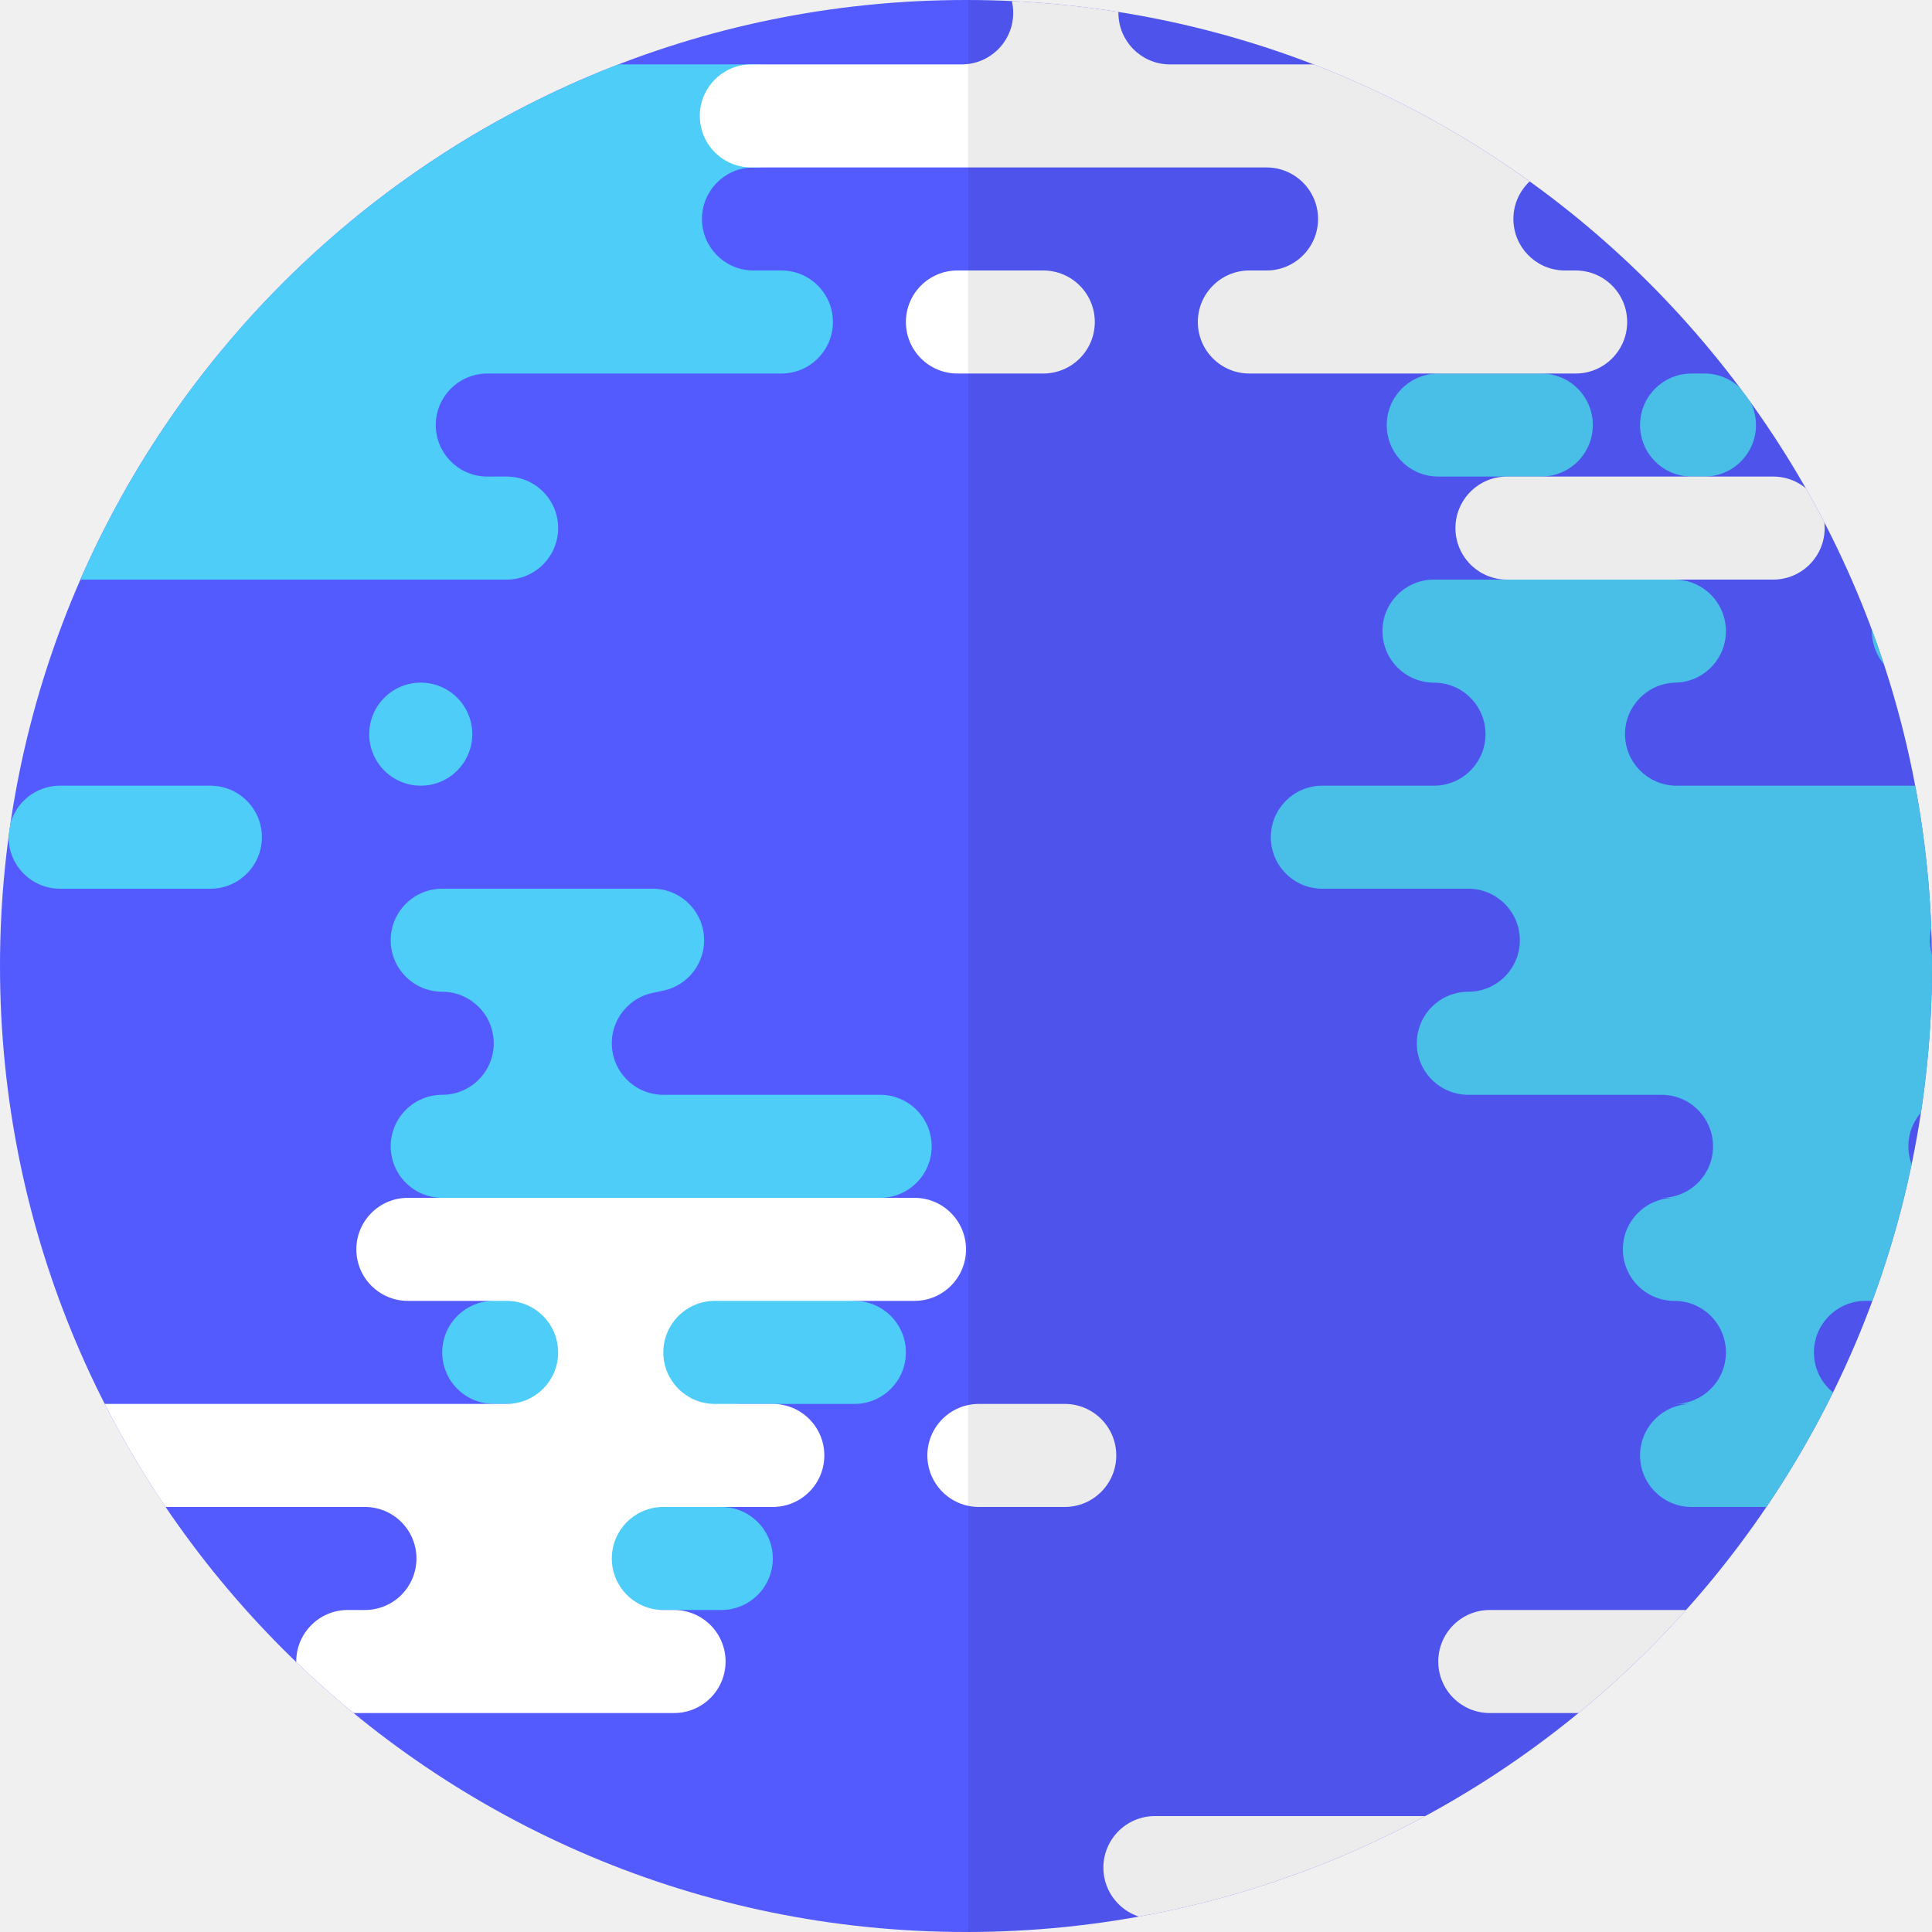
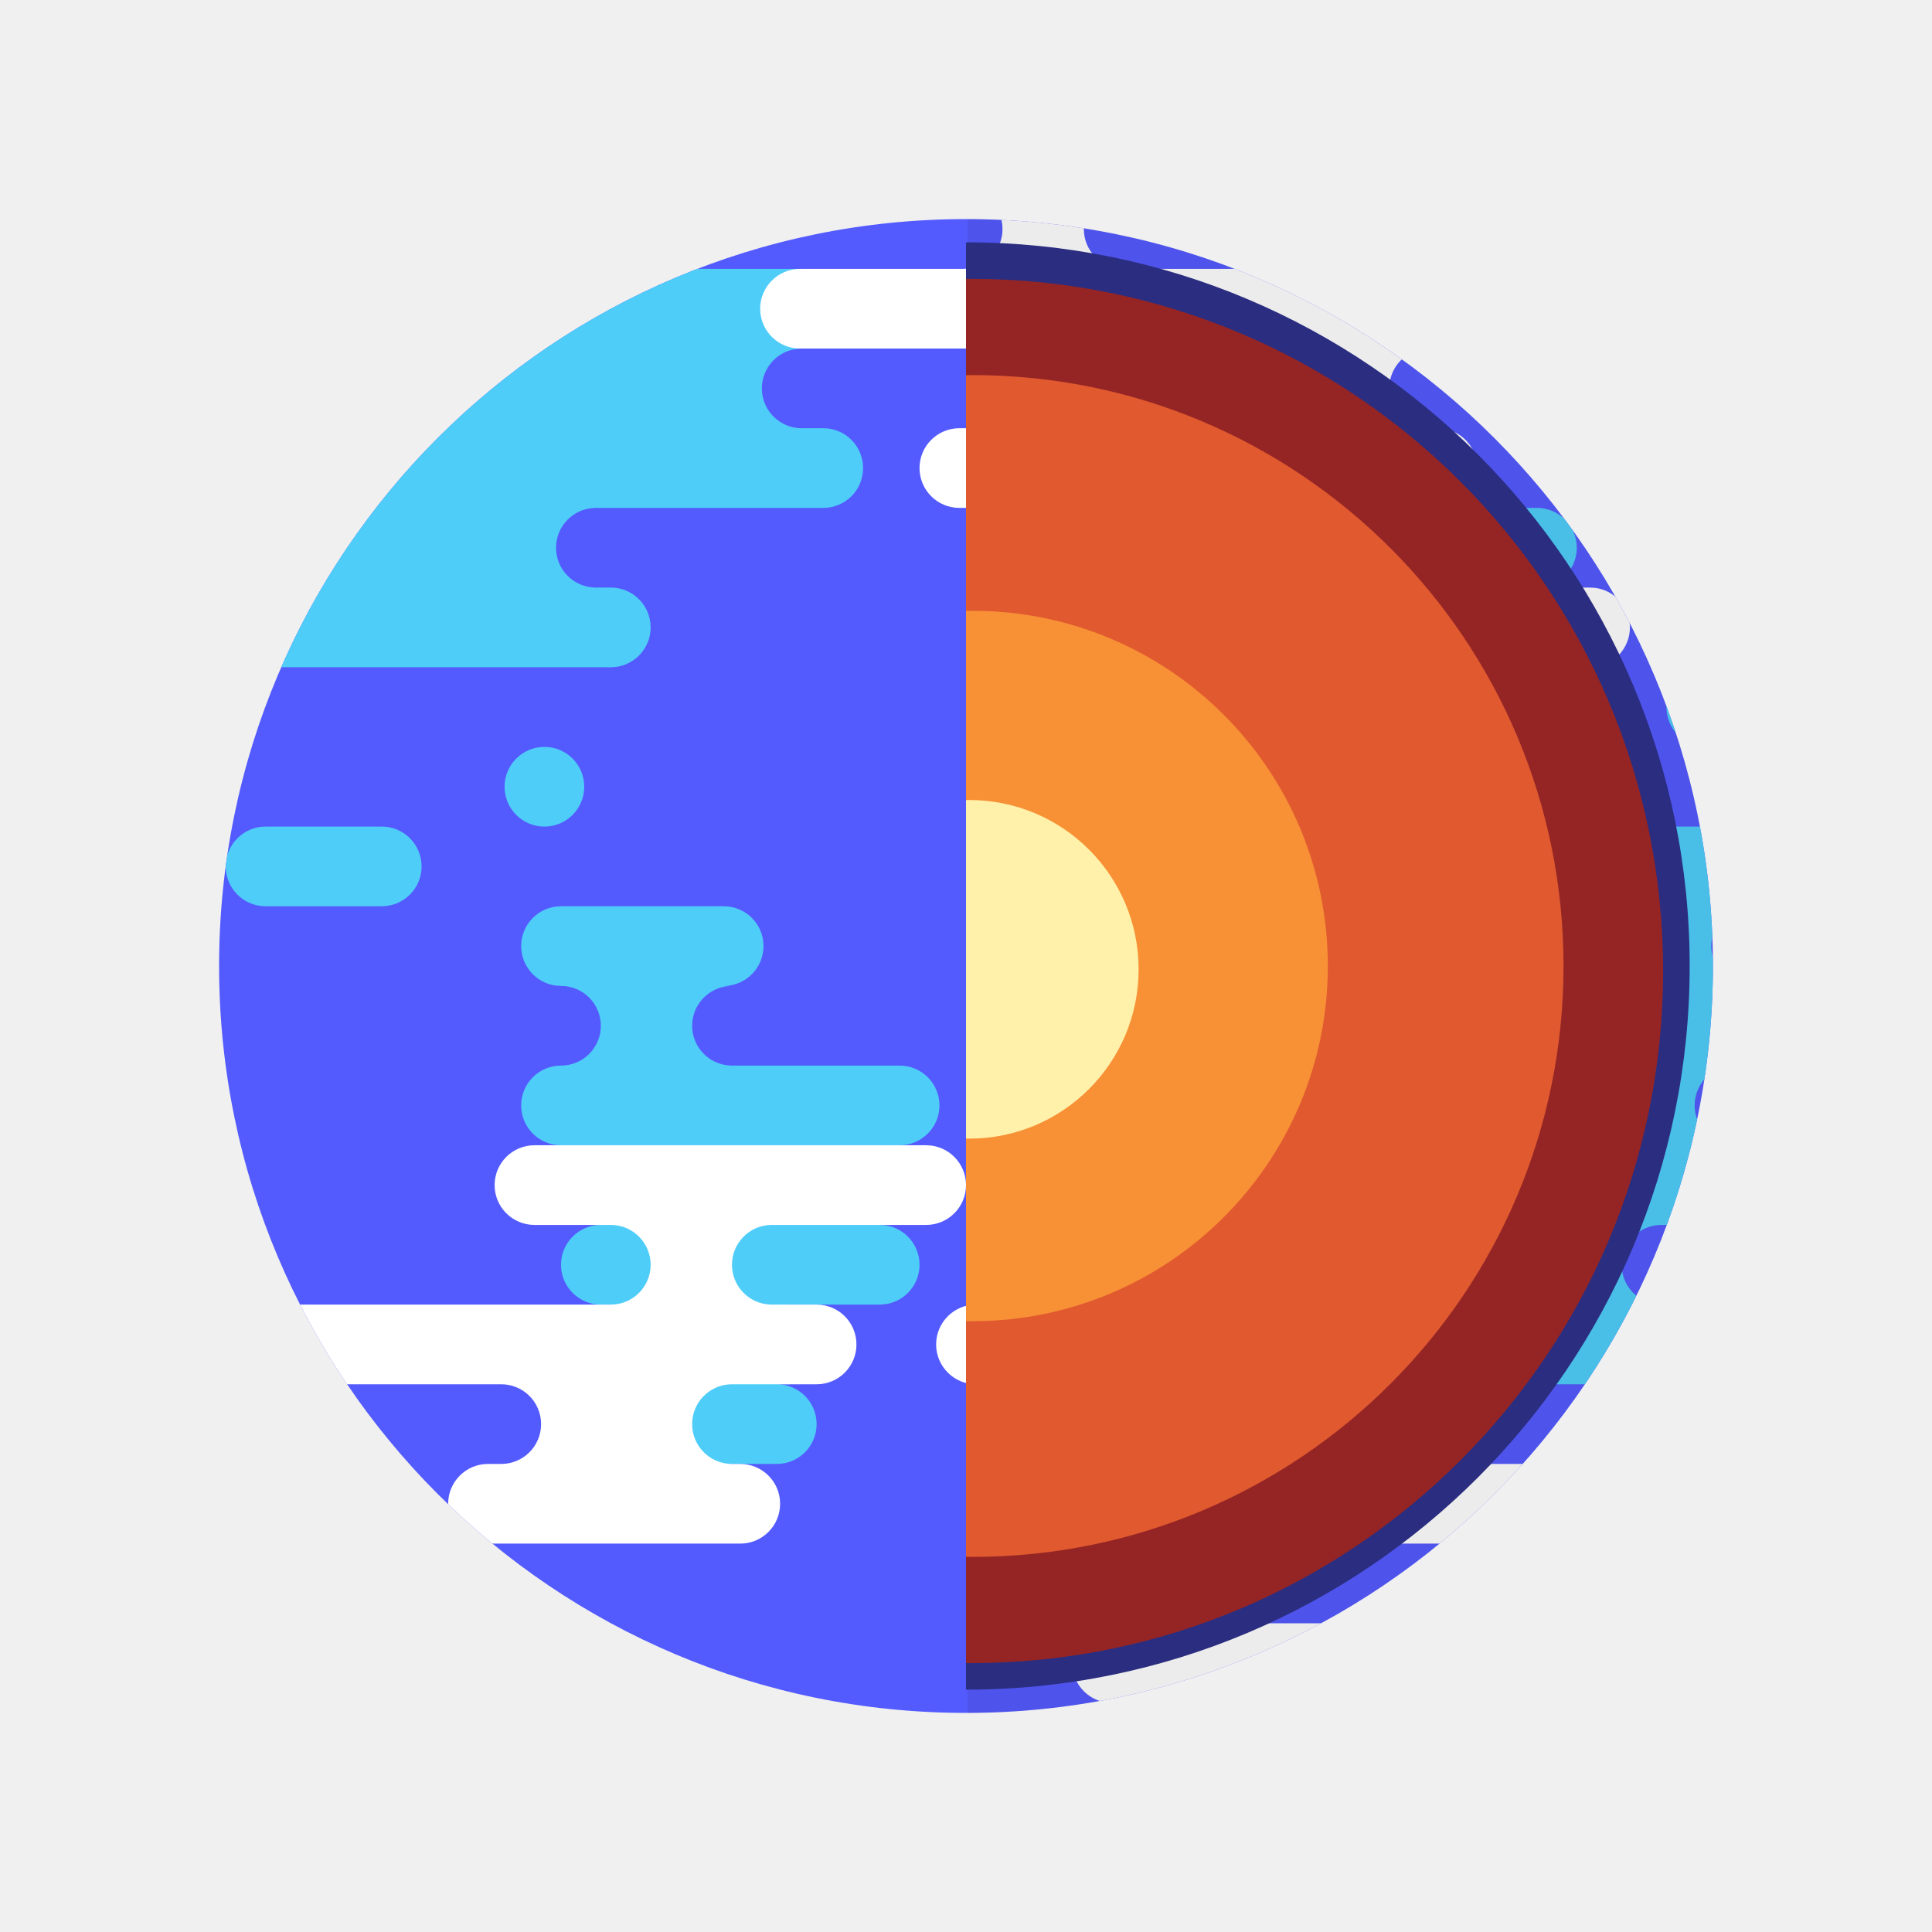
- <svg xmlns="http://www.w3.org/2000/svg" xmlns:xlink="http://www.w3.org/1999/xlink" width="450" height="450">
-   <defs>
-     <circle id="a" cx="225" cy="225" r="225" />
-     <circle id="c" cx="225" cy="225" r="225" />
-     <circle id="e" cx="225" cy="225" r="225" />
-     <circle id="g" cx="225" cy="225" r="225" />
-     <circle id="i" cx="225" cy="225" r="225" />
-     <circle id="k" cx="225" cy="225" r="225" />
-   </defs>
-   <g fill="none" fill-rule="evenodd">
-     <circle cx="225" cy="225" r="225" fill="#545BFE" fill-rule="nonzero" />
-     <mask id="b" fill="#fff">
-       <use xlink:href="#a" />
-     </mask>
-     <path fill="#4FCDF9" fill-rule="nonzero" d="M134 351c6.627 0 12-5.373 12-12s-5.373-12-12-12h-19c-6.627 0-12-5.373-12-12s5.373-12 12-12h-2c6.627 0 12-5.373 12-12s-5.373-12-12-12h-10c-6.627 0-12-5.373-12-12s5.373-12 12-12 12-5.373 12-12-5.373-12-12-12-12-5.373-12-12 5.373-12 12-12h49c6.627 0 12 5.373 12 12s-5.373 12-12 12h2v.01c-6.395.263-11.5 5.53-11.5 11.99s5.105 11.727 11.5 11.99v.01h51c6.627 0 12 5.373 12 12s-5.373 12-12 12h-6v.01c-6.395.262-11.5 5.53-11.5 11.99s5.105 11.728 11.5 11.99v.01c6.627 0 12 5.373 12 12s-5.373 12-12 12h-27v.01c-6.395.262-11.5 5.53-11.5 11.99s5.105 11.728 11.5 11.99v.01h-4c6.627 0 12 5.373 12 12s-5.373 12-12 12h-29c-6.627 0-12-5.373-12-12s5.373-12 12-12h-5zM49 183c6.627 0 12 5.373 12 12s-5.373 12-12 12H14c-6.627 0-12-5.373-12-12s5.373-12 12-12h35zm49-24c6.627 0 12 5.373 12 12s-5.373 12-12 12-12-5.373-12-12 5.373-12 12-12zm78-144c6.627 0 12 5.373 12 12s-5.373 12-12 12h-1v.01c-6.395.263-11.5 5.53-11.5 11.99s5.105 11.727 11.5 11.99V63h7c6.627 0 12 5.373 12 12s-5.373 12-12 12h-69v.01c-6.395.263-11.5 5.53-11.5 11.99s5.105 11.728 11.5 11.99v.01h5c6.627 0 12 5.373 12 12s-5.373 12-12 12H-1c-6.627 0-12-5.373-12-12s5.373-12 12-12H9c6.627 0 12-5.373 12-12S15.627 87 9 87h4C6.373 87 1 81.627 1 75s5.373-12 12-12h6c6.627 0 12-5.373 12-12s-5.373-12-12-12h-48c-6.627 0-12-5.373-12-12s5.373-12 12-12h205z" mask="url(#b)" />
-     <mask id="d" fill="#fff">
-       <use xlink:href="#c" />
-     </mask>
-     <path fill="#4FCDF9" fill-rule="nonzero" d="M390 327c6.627 0 12-5.373 12-12s-5.373-12-12-12-12-5.373-12-12 5.373-12 12-12h-3c6.627 0 12-5.373 12-12s-5.373-12-12-12h-45c-6.627 0-12-5.373-12-12s5.373-12 12-12 12-5.373 12-12-5.373-12-12-12h-34c-6.627 0-12-5.373-12-12s5.373-12 12-12h26c6.627 0 12-5.373 12-12s-5.373-12-12-12-12-5.373-12-12 5.373-12 12-12h56c6.627 0 12 5.373 12 12s-5.373 12-12 12l-.001.01c-6.395.263-11.499 5.53-11.499 11.99s5.104 11.727 11.499 11.99l.001.01h91c6.627 0 12 5.373 12 12s-5.373 12-12 12h-20v.01c-6.395.263-11.5 5.53-11.5 11.99s5.105 11.727 11.5 11.99v.01h10c6.627 0 12 5.373 12 12s-5.373 12-12 12h-15l-.001.01c-6.395.263-11.499 5.53-11.499 11.99s5.104 11.727 11.499 11.99l.001.01h-2c6.627 0 12 5.373 12 12s-5.373 12-12 12h-20v.01c-6.395.262-11.5 5.53-11.5 11.99s5.105 11.728 11.5 11.99v.01h-4c6.627 0 12 5.373 12 12s-5.373 12-12 12h-36c-6.627 0-12-5.373-12-12s5.373-12 12-12h-4zm90-24c6.627 0 12 5.373 12 12s-5.373 12-12 12-12-5.373-12-12 5.373-12 12-12zm-18-168c6.627 0 12 5.373 12 12s-5.373 12-12 12h-14c-6.627 0-12-5.373-12-12s5.373-12 12-12h14zm198-72c6.627 0 12 5.373 12 12s-5.373 12-12 12h-7v.01c-6.395.263-11.5 5.53-11.5 11.99s5.105 11.728 11.5 11.99v.01h16c6.627 0 12 5.373 12 12s-5.373 12-12 12H495c-6.627 0-12-5.373-12-12s5.373-12 12-12h-5c6.627 0 12-5.373 12-12s-5.373-12-12-12h-41c-6.627 0-12-5.373-12-12s5.373-12 12-12h211zM359 87c6.627 0 12 5.373 12 12s-5.373 12-12 12h-24c-6.627 0-12-5.373-12-12s5.373-12 12-12h24zm38 0c6.627 0 12 5.373 12 12s-5.373 12-12 12h-3c-6.627 0-12-5.373-12-12s5.373-12 12-12h3zm13-48c6.627 0 12 5.373 12 12s-5.373 12-12 12h-24c-6.627 0-12-5.373-12-12s5.373-12 12-12h24z" mask="url(#d)" />
-     <mask id="f" fill="#fff">
-       <use xlink:href="#e" />
-     </mask>
-     <path fill="#FFF" fill-rule="nonzero" d="M413 111c6.627 0 12 5.373 12 12s-5.373 12-12 12h-62c-6.627 0-12-5.373-12-12s5.373-12 12-12h62zM307 51c0-6.627-5.373-12-12-12H175c-6.627 0-12-5.373-12-12s5.373-12 12-12h49c6.627 0 12-5.373 12-12s-5.373-12-12-12h-16c-6.627 0-12-5.373-12-12s5.373-12 12-12h62c6.627 0 12 5.373 12 12s-5.373 12-12 12h2v.01c-6.395.262-11.5 5.53-11.5 11.99s5.105 11.728 11.5 11.99V15h160c6.627 0 12 5.373 12 12s-5.373 12-12 12h-68l-.001.01c-6.395.263-11.499 5.53-11.499 11.99S357.604 62.727 364 62.99L364 63h3c6.627 0 12 5.373 12 12s-5.373 12-12 12h-76c-6.627 0-12-5.373-12-12s5.373-12 12-12h4c6.627 0 12-5.373 12-12zm128 12c6.627 0 12 5.373 12 12s-5.373 12-12 12h-20c-6.627 0-12-5.373-12-12s5.373-12 12-12h20zm-192 0c6.627 0 12 5.373 12 12s-5.373 12-12 12h-20c-6.627 0-12-5.373-12-12s5.373-12 12-12h20zm231-96c6.627 0 12 5.373 12 12s-5.373 12-12 12H318c-6.627 0-12-5.373-12-12s5.373-12 12-12h156z" mask="url(#f)" />
-     <mask id="h" fill="#fff">
-       <use xlink:href="#g" />
-     </mask>
-     <path fill="#FFF" fill-rule="nonzero" d="M97 363c0-6.627-5.373-12-12-12H17c-6.627 0-12-5.373-12-12s5.373-12 12-12h101c6.627 0 12-5.373 12-12s-5.373-12-12-12H95c-6.627 0-12-5.373-12-12s5.373-12 12-12h118c6.627 0 12 5.373 12 12s-5.373 12-12 12h-47v.01c-6.395.262-11.5 5.53-11.5 11.99s5.105 11.728 11.5 11.99v.01h14c6.627 0 12 5.373 12 12s-5.373 12-12 12h-26l-.001.01c-6.395.263-11.499 5.53-11.499 11.99s5.104 11.727 11.499 11.99l.001.01h3c6.627 0 12 5.373 12 12s-5.373 12-12 12H81c-6.627 0-12-5.373-12-12s5.373-12 12-12h4c6.627 0 12-5.373 12-12zm151-36c6.627 0 12 5.373 12 12s-5.373 12-12 12h-20c-6.627 0-12-5.373-12-12s5.373-12 12-12h20z" mask="url(#h)" />
-     <mask id="j" fill="#fff">
-       <use xlink:href="#i" />
-     </mask>
-     <path fill="#FFF" fill-rule="nonzero" d="M349 459c0-6.627-5.373-12-12-12h-68c-6.627 0-12-5.373-12-12s5.373-12 12-12h101c6.627 0 12-5.373 12-12s-5.373-12-12-12h-23c-6.627 0-12-5.373-12-12s5.373-12 12-12h118c6.627 0 12 5.373 12 12s-5.373 12-12 12h-47v.01c-6.395.262-11.5 5.53-11.5 11.99s5.105 11.728 11.5 11.99v.01h14c6.627 0 12 5.373 12 12s-5.373 12-12 12h-26l-.001.01c-6.395.263-11.499 5.53-11.499 11.99s5.104 11.727 11.499 11.99l.001.01h3c6.627 0 12 5.373 12 12s-5.373 12-12 12h-76c-6.627 0-12-5.373-12-12s5.373-12 12-12h4c6.627 0 12-5.373 12-12zm151-36c6.627 0 12 5.373 12 12s-5.373 12-12 12h-20c-6.627 0-12-5.373-12-12s5.373-12 12-12h20z" mask="url(#j)" />
-     <mask id="l" fill="#fff">
-       <use xlink:href="#k" />
-     </mask>
-     <path fill="#000" fill-rule="nonzero" mask="url(#l)" opacity=".078" d="M225.484-25h250.484v500H225.484z" />
+ <svg xmlns="http://www.w3.org/2000/svg" width="582" height="582" viewBox="0 0 582 582" fill="none">
+   <circle cx="291" cy="291" r="225" fill="#545BFE" />
+   <mask id="mask0_921_142" style="mask-type:luminance" maskUnits="userSpaceOnUse" x="66" y="66" width="450" height="450">
+     <circle cx="291" cy="291" r="225" fill="white" />
+   </mask>
+   <g mask="url(#mask0_921_142)">
+     <path fill-rule="evenodd" clip-rule="evenodd" d="M254 93C254 86.373 248.627 81 242 81H37C30.373 81 25 86.373 25 93C25 99.627 30.373 105 37 105H85C91.627 105 97 110.373 97 117C97 123.627 91.627 129 85 129H79C72.373 129 67 134.373 67 141C67 147.627 72.373 153 79 153H75C81.627 153 87 158.373 87 165C87 171.627 81.627 177 75 177H65C58.373 177 53 182.373 53 189C53 195.627 58.373 201 65 201H184C190.627 201 196 195.627 196 189C196 182.373 190.627 177 184 177H179L179 176.99C172.605 176.728 167.5 171.46 167.5 165C167.5 158.54 172.605 153.272 179 153.01L179 153H248C254.627 153 260 147.627 260 141C260 134.373 254.627 129 248 129H241L241 128.99C234.605 128.728 229.5 123.46 229.5 117C229.5 110.54 234.605 105.273 241 105.01L241 105H242C248.627 105 254 99.627 254 93ZM164 225C170.627 225 176 230.373 176 237C176 243.627 170.627 249 164 249C157.373 249 152 243.627 152 237C152 230.373 157.373 225 164 225ZM127 261C127 254.373 121.627 249 115 249H80C73.373 249 68 254.373 68 261C68 267.627 73.373 273 80 273H115C121.627 273 127 267.627 127 261ZM212 405C212 411.627 206.627 417 200 417H205C198.373 417 193 422.373 193 429C193 435.627 198.373 441 205 441H234C240.627 441 246 435.627 246 429C246 422.373 240.627 417 234 417H238V416.99C231.605 416.728 226.5 411.46 226.5 405C226.5 398.54 231.605 393.272 238 393.01V393H265C271.627 393 277 387.627 277 381C277 374.373 271.627 369 265 369L265 368.99C258.605 368.728 253.5 363.46 253.5 357C253.5 350.54 258.605 345.272 265 345.01L265 345H271C277.627 345 283 339.627 283 333C283 326.373 277.627 321 271 321H220V320.99C213.605 320.727 208.5 315.46 208.5 309C208.5 302.54 213.605 297.273 220 297.01V297H218C224.627 297 230 291.627 230 285C230 278.373 224.627 273 218 273H169C162.373 273 157 278.373 157 285C157 291.627 162.373 297 169 297C175.627 297 181 302.373 181 309C181 315.627 175.627 321 169 321C162.373 321 157 326.373 157 333C157 339.627 162.373 345 169 345H179C185.627 345 191 350.373 191 357C191 363.627 185.627 369 179 369H181C174.373 369 169 374.373 169 381C169 387.627 174.373 393 181 393H200C206.627 393 212 398.373 212 405Z" fill="#4FCDF9" />
+   </g>
+   <mask id="mask1_921_142" style="mask-type:luminance" maskUnits="userSpaceOnUse" x="66" y="66" width="450" height="450">
+     <circle cx="291" cy="291" r="225" fill="white" />
+   </mask>
+   <g mask="url(#mask1_921_142)">
+     <path fill-rule="evenodd" clip-rule="evenodd" d="M488 117C488 110.373 482.627 105 476 105H452C445.373 105 440 110.373 440 117C440 123.627 445.373 129 452 129H476C482.627 129 488 123.627 488 117ZM726 129C732.627 129 738 134.373 738 141C738 147.627 732.627 153 726 153H719V153.01C712.605 153.272 707.5 158.54 707.5 165C707.5 171.46 712.605 176.728 719 176.99V177H735C741.627 177 747 182.373 747 189C747 195.627 741.627 201 735 201H561C554.373 201 549 195.627 549 189C549 182.373 554.373 177 561 177H556C562.627 177 568 171.627 568 165C568 158.373 562.627 153 556 153H515C508.373 153 503 147.627 503 141C503 134.373 508.373 129 515 129H726ZM456 393C462.627 393 468 387.627 468 381C468 374.373 462.627 369 456 369C449.373 369 444 363.627 444 357C444 350.373 449.373 345 456 345H453C459.627 345 465 339.627 465 333C465 326.373 459.627 321 453 321H408C401.373 321 396 315.627 396 309C396 302.373 401.373 297 408 297C414.627 297 420 291.627 420 285C420 278.373 414.627 273 408 273H374C367.373 273 362 267.627 362 261C362 254.373 367.373 249 374 249H400C406.627 249 412 243.627 412 237C412 230.373 406.627 225 400 225C393.373 225 388 219.627 388 213C388 206.373 393.373 201 400 201H456C462.627 201 468 206.373 468 213C468 219.627 462.627 225 456 225L455.999 225.01C449.604 225.273 444.5 230.54 444.5 237C444.5 243.46 449.604 248.727 455.999 248.99L456 249H547C553.627 249 559 254.373 559 261C559 267.627 553.627 273 547 273H527L527 273.01C520.605 273.273 515.5 278.54 515.5 285C515.5 291.46 520.605 296.727 527 296.99L527 297H537C543.627 297 549 302.373 549 309C549 315.627 543.627 321 537 321H522L521.999 321.01C515.604 321.273 510.5 326.54 510.5 333C510.5 339.46 515.604 344.727 521.999 344.99L522 345H520C526.627 345 532 350.373 532 357C532 363.627 526.627 369 520 369H500L500 369.01C493.605 369.272 488.5 374.54 488.5 381C488.5 387.46 493.605 392.728 500 392.99L500 393H496C502.627 393 508 398.373 508 405C508 411.627 502.627 417 496 417H460C453.373 417 448 411.627 448 405C448 398.373 453.373 393 460 393H456ZM546 369C552.627 369 558 374.373 558 381C558 387.627 552.627 393 546 393C539.373 393 534 387.627 534 381C534 374.373 539.373 369 546 369ZM540 213C540 206.373 534.627 201 528 201H514C507.373 201 502 206.373 502 213C502 219.627 507.373 225 514 225H528C534.627 225 540 219.627 540 213ZM437 165C437 158.373 431.627 153 425 153H401C394.373 153 389 158.373 389 165C389 171.627 394.373 177 401 177H425C431.627 177 437 171.627 437 165ZM463 153C469.627 153 475 158.373 475 165C475 171.627 469.627 177 463 177H460C453.373 177 448 171.627 448 165C448 158.373 453.373 153 460 153H463Z" fill="#4FCDF9" />
+   </g>
+   <mask id="mask2_921_142" style="mask-type:luminance" maskUnits="userSpaceOnUse" x="66" y="66" width="450" height="450">
+     <circle cx="291" cy="291" r="225" fill="white" />
+   </mask>
+   <g mask="url(#mask2_921_142)">
+     <path fill-rule="evenodd" clip-rule="evenodd" d="M373 117C373 110.373 367.627 105 361 105H241C234.373 105 229 99.627 229 93C229 86.373 234.373 81 241 81H290C296.627 81 302 75.627 302 69C302 62.373 296.627 57 290 57H274C267.373 57 262 51.627 262 45C262 38.373 267.373 33 274 33H336C342.627 33 348 38.373 348 45C348 51.627 342.627 57 336 57H338L338 57.01C331.605 57.272 326.5 62.54 326.5 69C326.5 75.46 331.605 80.728 338 80.99L338 81H498C504.627 81 510 86.373 510 93C510 99.627 504.627 105 498 105H430L429.999 105.01C423.604 105.273 418.5 110.54 418.5 117C418.5 123.46 423.604 128.727 429.999 128.99L430 129H433C439.627 129 445 134.373 445 141C445 147.627 439.627 153 433 153H357C350.373 153 345 147.627 345 141C345 134.373 350.373 129 357 129H361C367.627 129 373 123.627 373 117ZM479 177C485.627 177 491 182.373 491 189C491 195.627 485.627 201 479 201H417C410.373 201 405 195.627 405 189C405 182.373 410.373 177 417 177H479ZM513 141C513 134.373 507.627 129 501 129H481C474.373 129 469 134.373 469 141C469 147.627 474.373 153 481 153H501C507.627 153 513 147.627 513 141ZM309 129C315.627 129 321 134.373 321 141C321 147.627 315.627 153 309 153H289C282.373 153 277 147.627 277 141C277 134.373 282.373 129 289 129H309ZM552 45C552 38.373 546.627 33 540 33H384C377.373 33 372 38.373 372 45C372 51.627 377.373 57 384 57H540C546.627 57 552 51.627 552 45Z" fill="white" />
+   </g>
+   <mask id="mask3_921_142" style="mask-type:luminance" maskUnits="userSpaceOnUse" x="66" y="66" width="450" height="450">
+     <circle cx="291" cy="291" r="225" fill="white" />
+   </mask>
+   <g mask="url(#mask3_921_142)">
+     <path fill-rule="evenodd" clip-rule="evenodd" d="M151 417C157.627 417 163 422.373 163 429C163 435.627 157.627 441 151 441H147C140.373 441 135 446.373 135 453C135 459.627 140.373 465 147 465H223C229.627 465 235 459.627 235 453C235 446.373 229.627 441 223 441H220L219.999 440.99C213.604 440.727 208.5 435.46 208.5 429C208.5 422.54 213.604 417.273 219.999 417.01L220 417H246C252.627 417 258 411.627 258 405C258 398.373 252.627 393 246 393H232L232 392.99C225.605 392.728 220.5 387.46 220.5 381C220.5 374.54 225.605 369.272 232 369.01L232 369H279C285.627 369 291 363.627 291 357C291 350.373 285.627 345 279 345H161C154.373 345 149 350.373 149 357C149 363.627 154.373 369 161 369H184C190.627 369 196 374.373 196 381C196 387.627 190.627 393 184 393H83C76.373 393 71 398.373 71 405C71 411.627 76.373 417 83 417H151ZM326 405C326 398.373 320.627 393 314 393H294C287.373 393 282 398.373 282 405C282 411.627 287.373 417 294 417H314C320.627 417 326 411.627 326 405Z" fill="white" />
+   </g>
+   <mask id="mask4_921_142" style="mask-type:luminance" maskUnits="userSpaceOnUse" x="66" y="66" width="450" height="450">
+     <circle cx="291" cy="291" r="225" fill="white" />
+   </mask>
+   <g mask="url(#mask4_921_142)">
+     <path fill-rule="evenodd" clip-rule="evenodd" d="M403 513C409.627 513 415 518.373 415 525C415 531.627 409.627 537 403 537H399C392.373 537 387 542.373 387 549C387 555.627 392.373 561 399 561H475C481.627 561 487 555.627 487 549C487 542.373 481.627 537 475 537H472L471.999 536.99C465.604 536.727 460.5 531.46 460.5 525C460.5 518.54 465.604 513.273 471.999 513.01L472 513H498C504.627 513 510 507.627 510 501C510 494.373 504.627 489 498 489H484L484 488.99C477.605 488.728 472.5 483.46 472.5 477C472.5 470.54 477.605 465.272 484 465.01L484 465H531C537.627 465 543 459.627 543 453C543 446.373 537.627 441 531 441H413C406.373 441 401 446.373 401 453C401 459.627 406.373 465 413 465H436C442.627 465 448 470.373 448 477C448 483.627 442.627 489 436 489H335C328.373 489 323 494.373 323 501C323 507.627 328.373 513 335 513H403ZM578 501C578 494.373 572.627 489 566 489H546C539.373 489 534 494.373 534 501C534 507.627 539.373 513 546 513H566C572.627 513 578 507.627 578 501Z" fill="white" />
+   </g>
+   <mask id="mask5_921_142" style="mask-type:luminance" maskUnits="userSpaceOnUse" x="66" y="66" width="450" height="450">
+     <circle cx="291" cy="291" r="225" fill="white" />
+   </mask>
+   <g mask="url(#mask5_921_142)">
+     <rect opacity="0.078" x="291.483" y="41" width="250.484" height="500" fill="black" />
+   </g>
+   <path d="M291 73C411.398 73 509 170.602 509 291C509 411.398 411.398 509 291 509V73Z" fill="#2A2D80" />
+   <mask id="mask6_921_142" style="mask-type:luminance" maskUnits="userSpaceOnUse" x="291" y="73" width="218" height="436">
+     <path d="M291 73C411.398 73 509 170.602 509 291C509 411.398 411.398 509 291 509V73Z" fill="white" />
+   </mask>
+   <g mask="url(#mask6_921_142)">
+     <circle cx="292.5" cy="292.5" r="208.5" fill="#952525" />
+     <circle cx="293" cy="291" r="178" fill="#E0592F" />
+     <circle cx="293" cy="291" r="107" fill="#F89035" />
+     <circle cx="292" cy="292" r="51" fill="#FFF1AA" />
  </g>
</svg>
